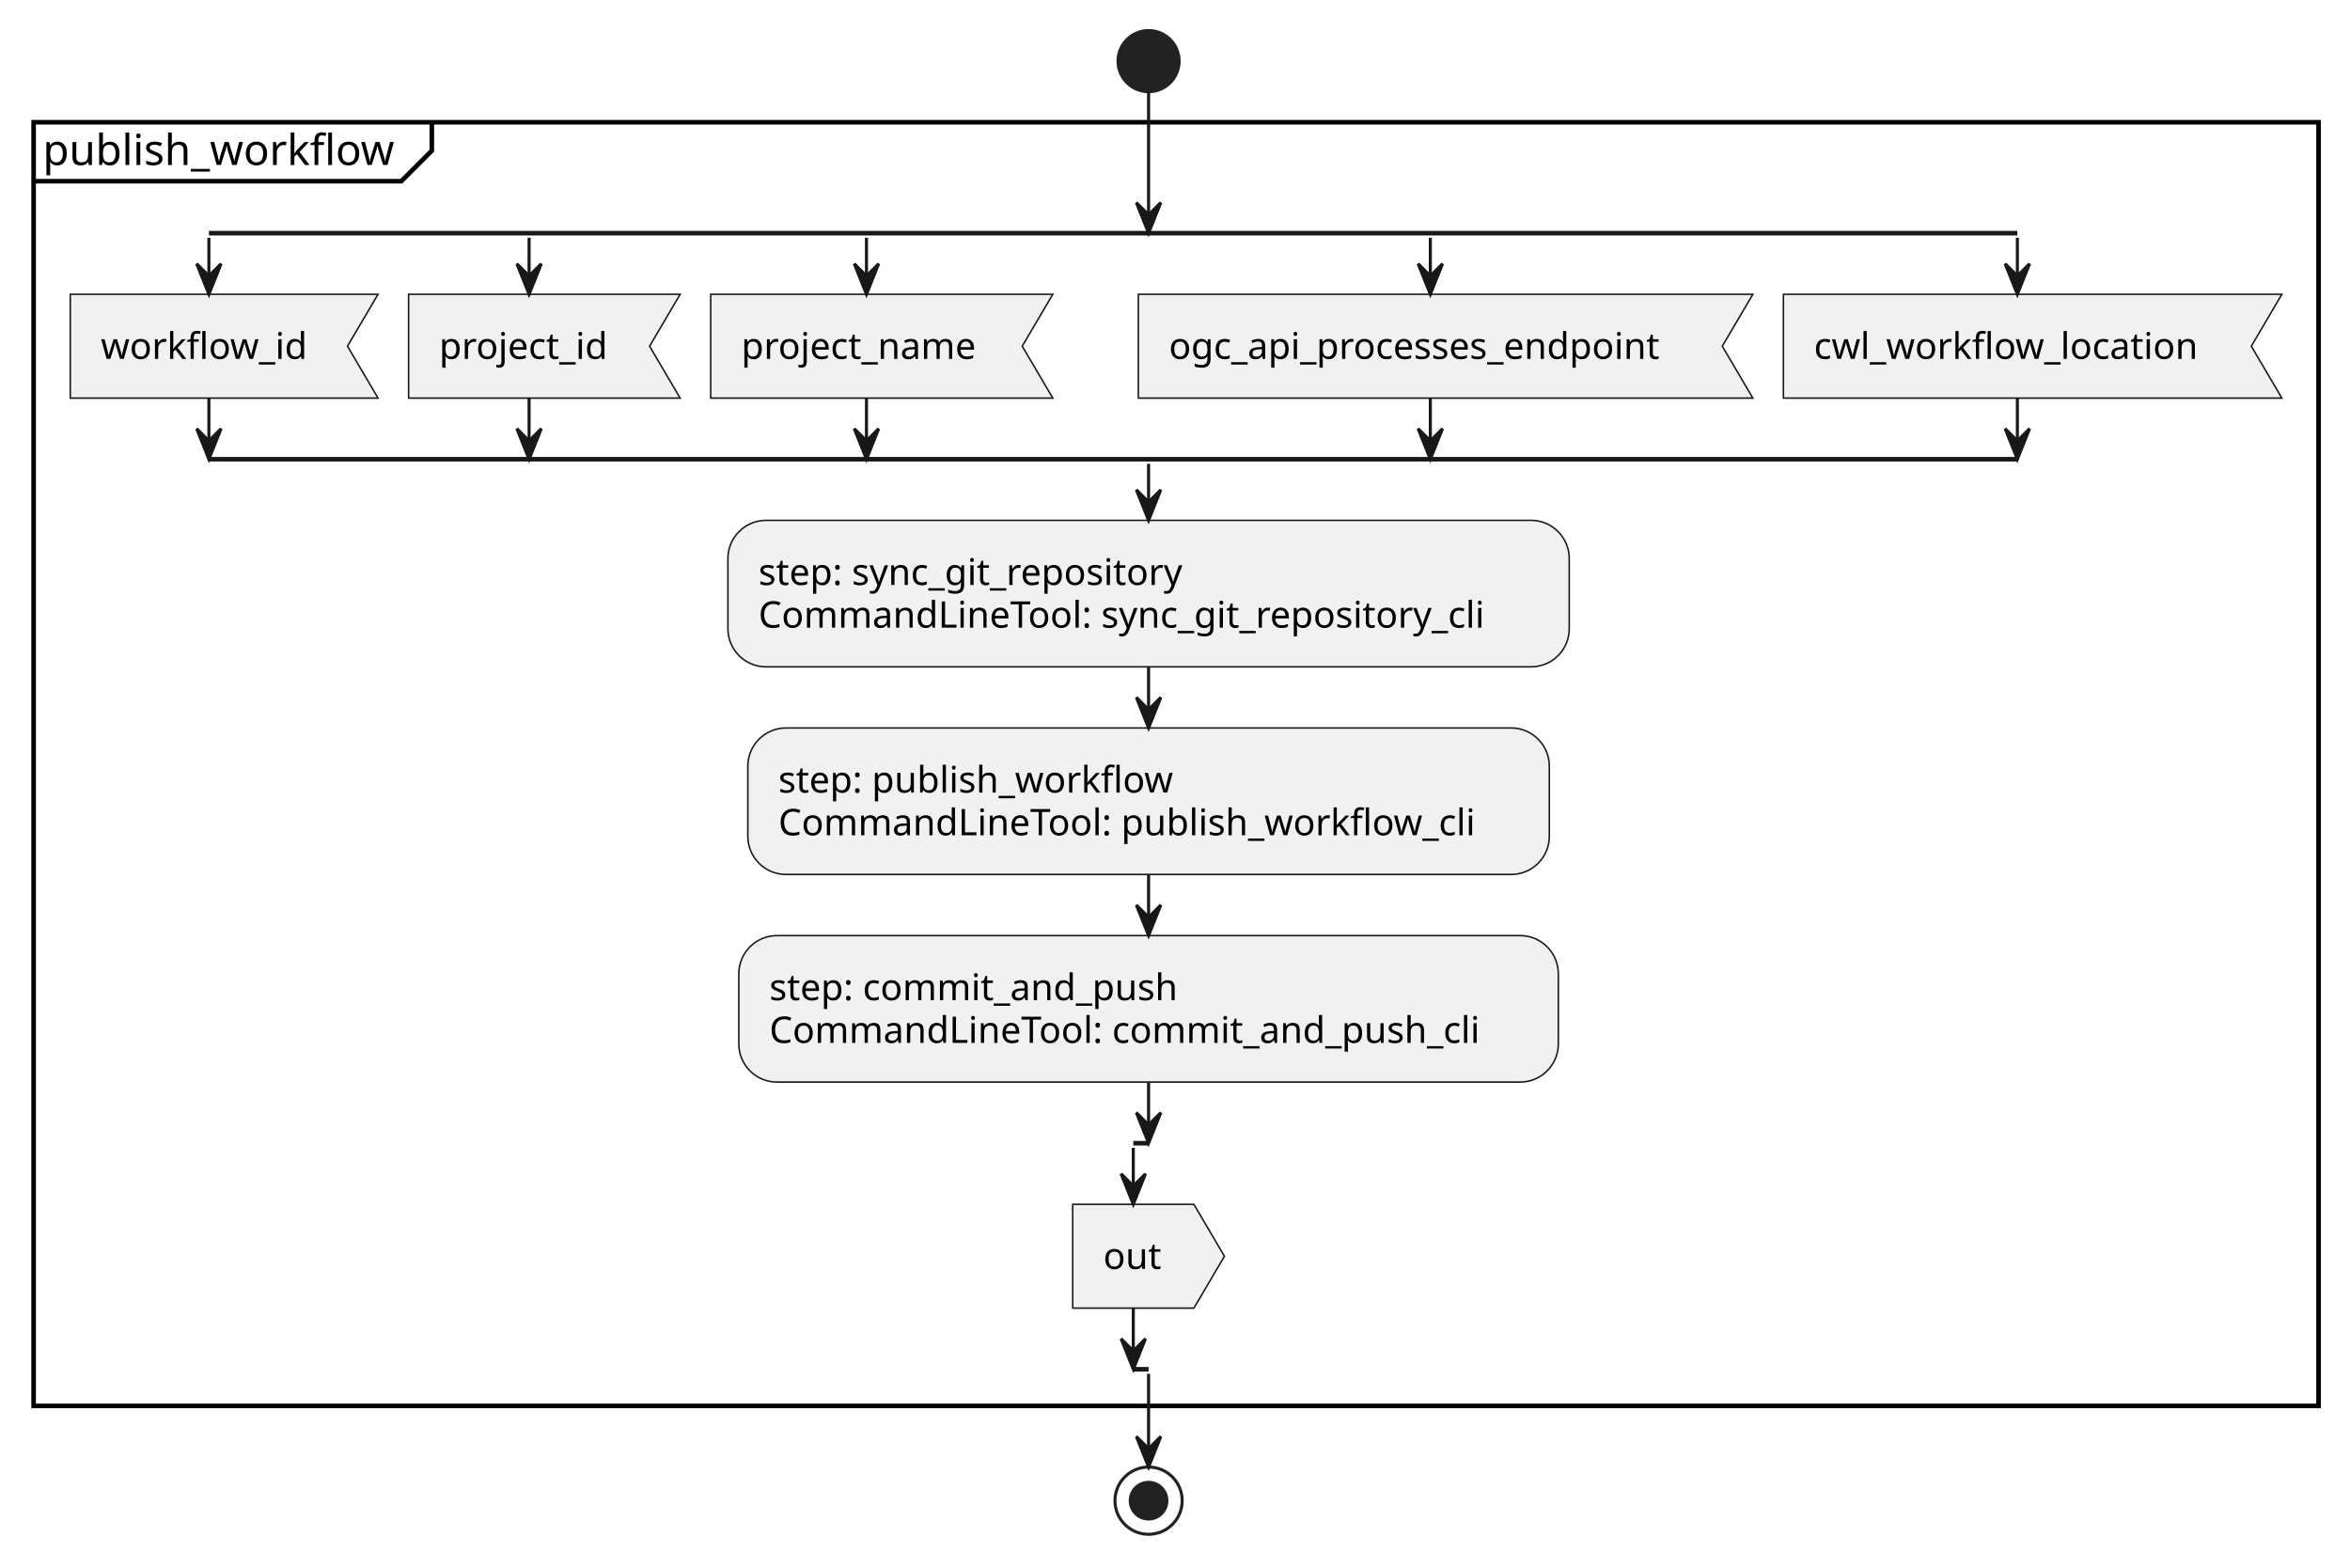
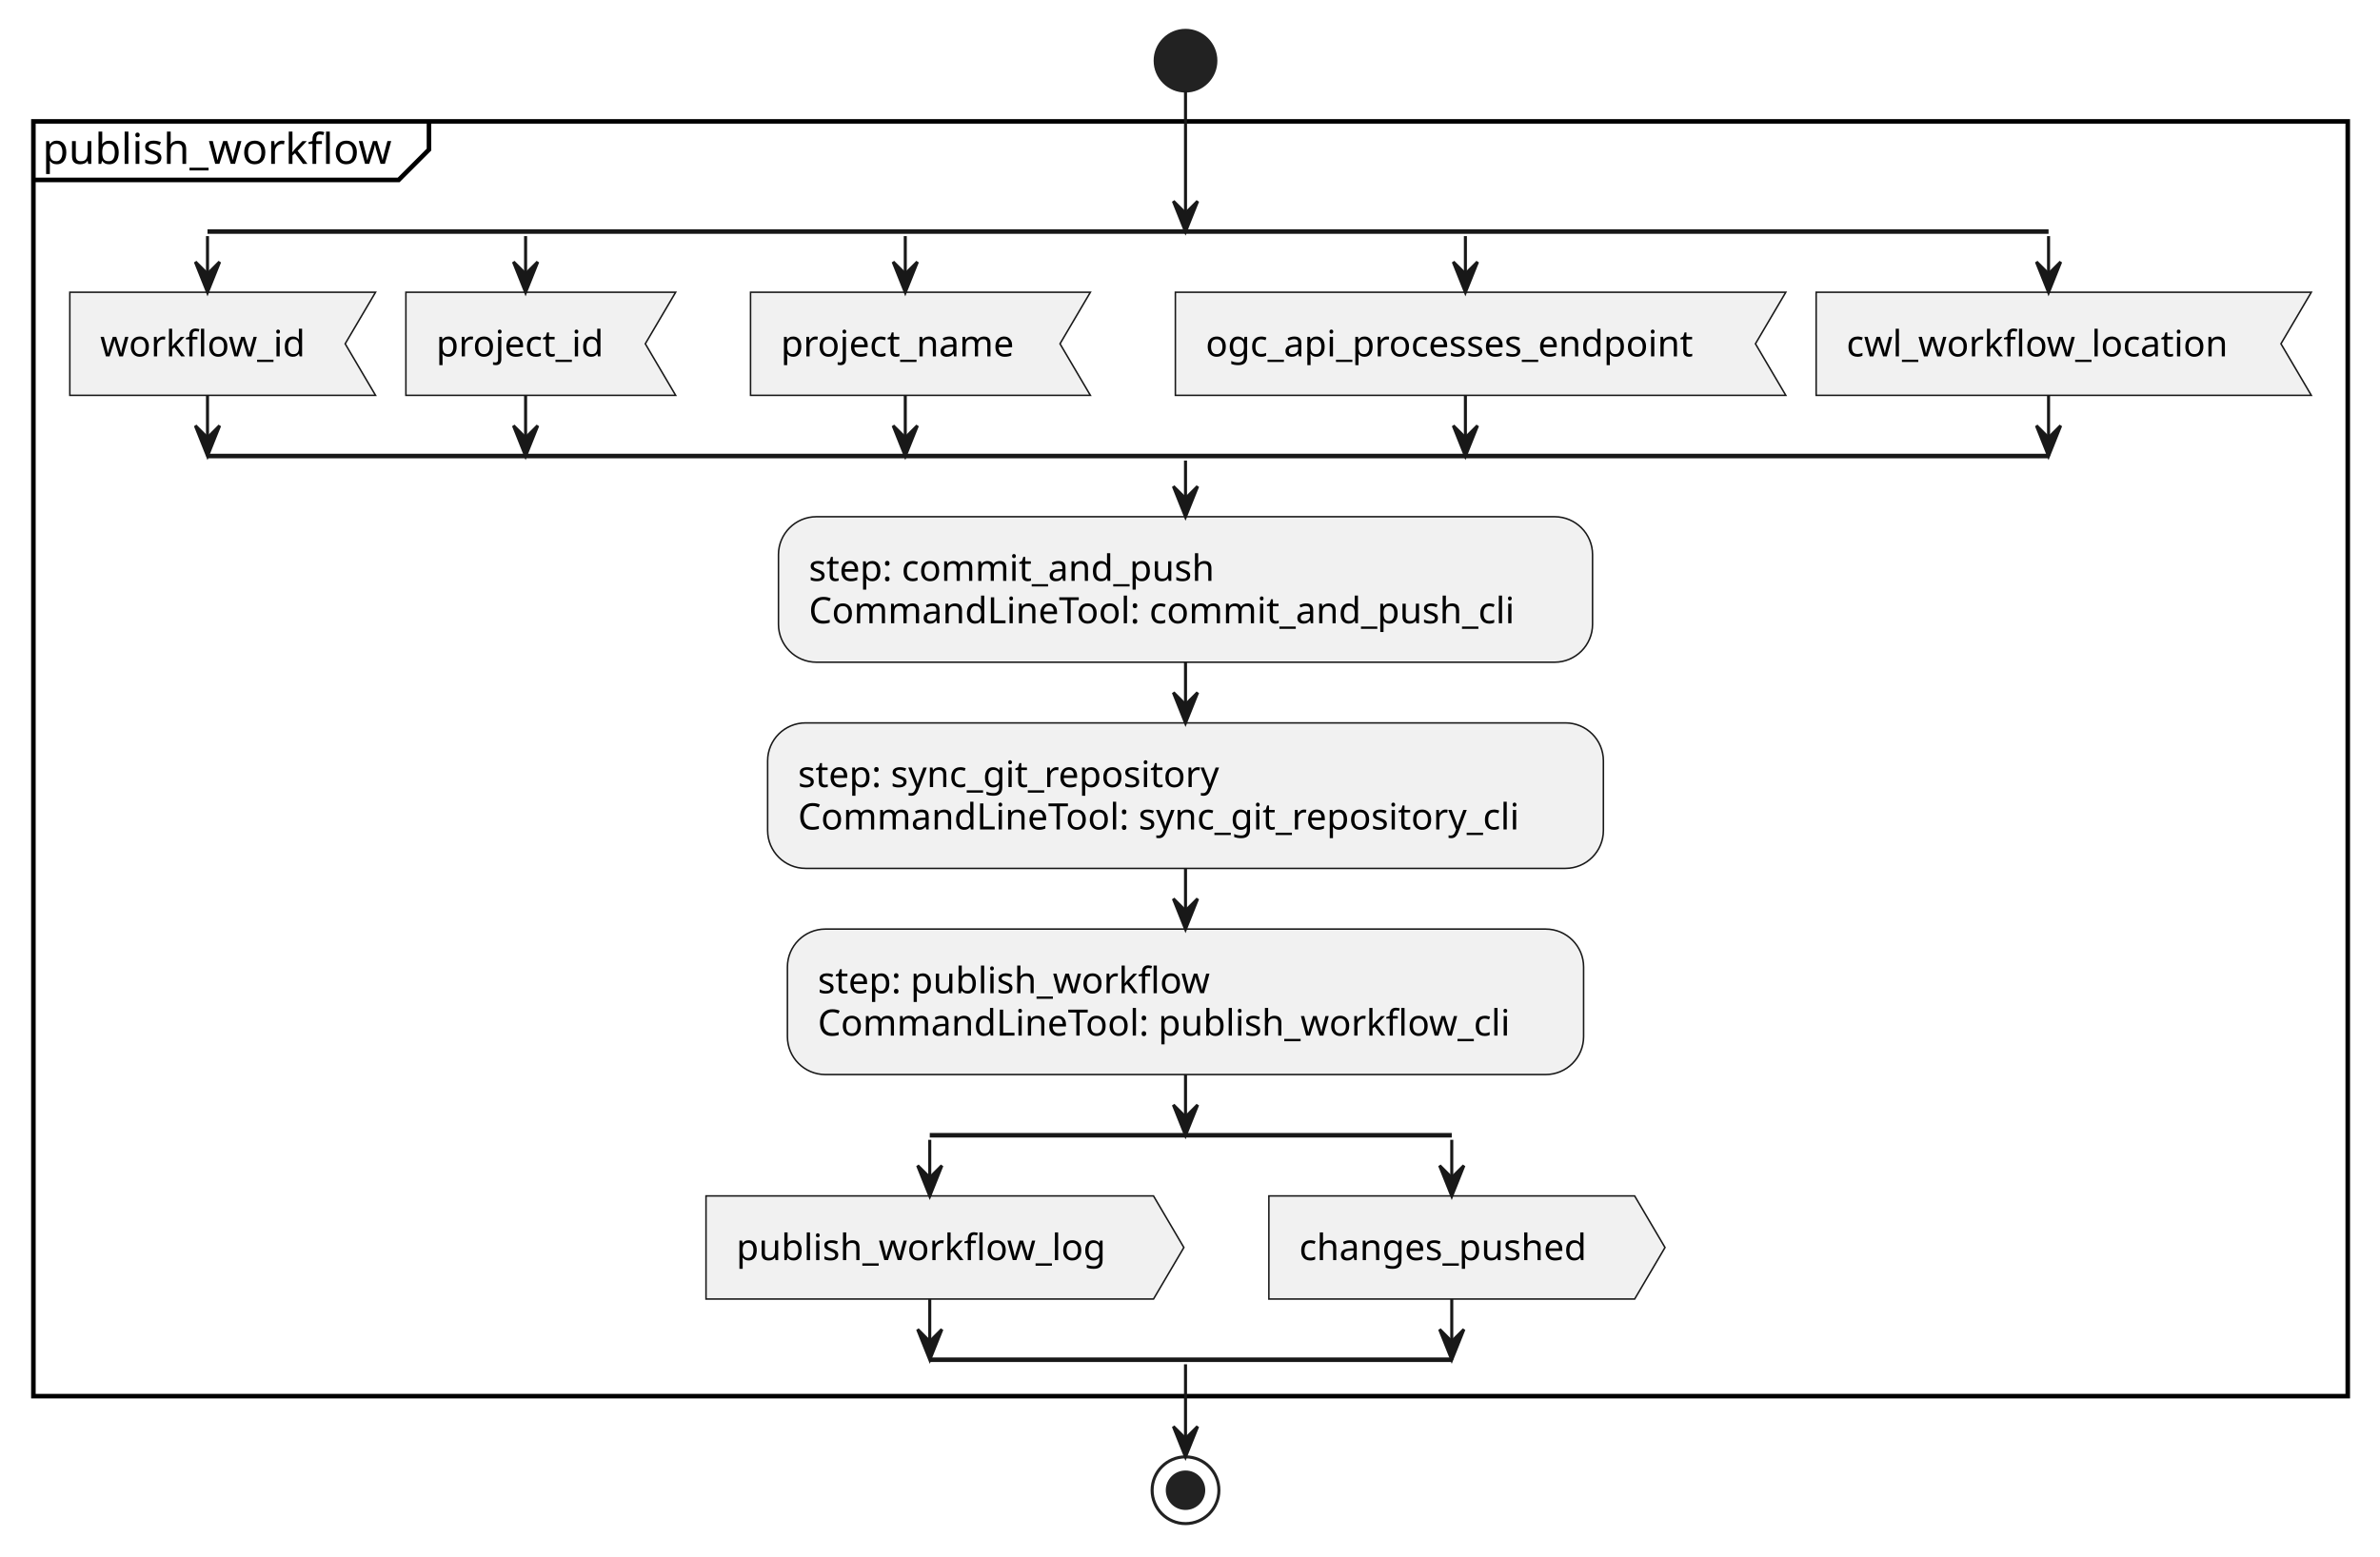
- <svg xmlns="http://www.w3.org/2000/svg" contentStyleType="text/css" data-diagram-type="ACTIVITY" height="513px" preserveAspectRatio="none" style="width:769px;height:513px;background:#FFFFFF;" version="1.1" viewBox="0 0 769 513" width="769px" zoomAndPan="magnify">
+ <svg xmlns="http://www.w3.org/2000/svg" contentStyleType="text/css" data-diagram-type="ACTIVITY" height="513px" preserveAspectRatio="none" style="width:784px;height:513px;background:#FFFFFF;" version="1.1" viewBox="0 0 784 513" width="784px" zoomAndPan="magnify">
  <defs />
  <g>
-     <ellipse cx="375.853" cy="20" fill="#222222" rx="10" ry="10" style="stroke:#222222;stroke-width:1;" />
-     <rect fill="none" height="420.047" style="stroke:#000000;stroke-width:1.5;" width="747.707" x="11" y="40" />
+     <ellipse cx="390.522" cy="20" fill="#222222" rx="10" ry="10" style="stroke:#222222;stroke-width:1;" />
+     <rect fill="none" height="420.047" style="stroke:#000000;stroke-width:1.5;" width="762.375" x="11" y="40" />
    <path d="M141.306,40 L141.306,49.297 L131.306,59.297 L11,59.297" fill="none" style="stroke:#000000;stroke-width:1.5;" />
    <text fill="#000000" font-family="sans-serif" font-size="14" lengthAdjust="spacing" textLength="120.306" x="14" y="53.995">publish_workflow</text>
-     <line style="stroke:#181818;stroke-width:1.5;" x1="68.353" x2="660.15" y1="76.297" y2="76.297" />
+     <line style="stroke:#181818;stroke-width:1.5;" x1="68.353" x2="674.818" y1="76.297" y2="76.297" />
    <polygon fill="#F1F1F1" points="23,96.297,123.705,96.297,113.705,113.281,123.705,130.266,23,130.266" style="stroke:#181818;stroke-width:0.5;" />
    <text fill="#000000" font-family="sans-serif" font-size="12" lengthAdjust="spacing" textLength="70.705" x="33" y="117.436">workflow_id</text>
    <polygon fill="#F1F1F1" points="133.705,96.297,222.568,96.297,212.568,113.281,222.568,130.266,133.705,130.266" style="stroke:#181818;stroke-width:0.5;" />
    <text fill="#000000" font-family="sans-serif" font-size="12" lengthAdjust="spacing" textLength="58.863" x="143.705" y="117.436">project_id</text>
-     <polygon fill="#F1F1F1" points="232.568,96.297,344.512,96.297,334.512,113.281,344.512,130.266,232.568,130.266" style="stroke:#181818;stroke-width:0.5;" />
-     <text fill="#000000" font-family="sans-serif" font-size="12" lengthAdjust="spacing" textLength="81.943" x="242.568" y="117.436">project_name</text>
-     <polygon fill="#F1F1F1" points="372.512,96.297,573.594,96.297,563.594,113.281,573.594,130.266,372.512,130.266" style="stroke:#181818;stroke-width:0.5;" />
-     <text fill="#000000" font-family="sans-serif" font-size="12" lengthAdjust="spacing" textLength="171.082" x="382.512" y="117.436">ogc_api_processes_endpoint</text>
-     <polygon fill="#F1F1F1" points="583.594,96.297,746.707,96.297,736.707,113.281,746.707,130.266,583.594,130.266" style="stroke:#181818;stroke-width:0.5;" />
-     <text fill="#000000" font-family="sans-serif" font-size="12" lengthAdjust="spacing" textLength="133.113" x="593.594" y="117.436">cwl_workflow_location</text>
-     <line style="stroke:#181818;stroke-width:1.5;" x1="68.353" x2="660.15" y1="150.266" y2="150.266" />
-     <rect fill="#F1F1F1" height="47.938" rx="12.5" ry="12.5" style="stroke:#181818;stroke-width:0.5;" width="275.31" x="238.198" y="170.266" />
-     <text fill="#000000" font-family="sans-serif" font-size="12" lengthAdjust="spacing" textLength="149.971" x="248.198" y="191.404">step: sync_git_repository</text>
-     <text fill="#000000" font-family="sans-serif" font-size="12" lengthAdjust="spacing" textLength="255.31" x="248.198" y="205.373">CommandLineTool: sync_git_repository_cli</text>
-     <rect fill="#F1F1F1" height="47.938" rx="12.5" ry="12.5" style="stroke:#181818;stroke-width:0.5;" width="262.273" x="244.717" y="238.203" />
-     <text fill="#000000" font-family="sans-serif" font-size="12" lengthAdjust="spacing" textLength="136.934" x="254.717" y="259.342">step: publish_workflow</text>
-     <text fill="#000000" font-family="sans-serif" font-size="12" lengthAdjust="spacing" textLength="242.273" x="254.717" y="273.31">CommandLineTool: publish_workflow_cli</text>
-     <rect fill="#F1F1F1" height="47.938" rx="12.5" ry="12.5" style="stroke:#181818;stroke-width:0.5;" width="268.168" x="241.769" y="306.141" />
-     <text fill="#000000" font-family="sans-serif" font-size="12" lengthAdjust="spacing" textLength="142.828" x="251.769" y="327.279">step: commit_and_push</text>
-     <text fill="#000000" font-family="sans-serif" font-size="12" lengthAdjust="spacing" textLength="248.168" x="251.769" y="341.248">CommandLineTool: commit_and_push_cli</text>
-     <line style="stroke:#181818;stroke-width:1.5;" x1="370.853" x2="375.853" y1="374.078" y2="374.078" />
-     <polygon fill="#F1F1F1" points="351.027,394.078,390.68,394.078,400.68,411.062,390.68,428.047,351.027,428.047" style="stroke:#181818;stroke-width:0.5;" />
-     <text fill="#000000" font-family="sans-serif" font-size="12" lengthAdjust="spacing" textLength="19.652" x="361.027" y="415.217">out</text>
-     <line style="stroke:#181818;stroke-width:1.5;" x1="370.853" x2="375.853" y1="448.047" y2="448.047" />
-     <ellipse cx="375.853" cy="491.047" fill="none" rx="11" ry="11" style="stroke:#222222;stroke-width:1;" />
-     <ellipse cx="375.853" cy="491.047" fill="#222222" rx="6" ry="6" style="stroke:#222222;stroke-width:1;" />
+     <polygon fill="#F1F1F1" points="247.236,96.297,359.18,96.297,349.18,113.281,359.18,130.266,247.236,130.266" style="stroke:#181818;stroke-width:0.5;" />
+     <text fill="#000000" font-family="sans-serif" font-size="12" lengthAdjust="spacing" textLength="81.943" x="257.236" y="117.436">project_name</text>
+     <polygon fill="#F1F1F1" points="387.18,96.297,588.262,96.297,578.262,113.281,588.262,130.266,387.18,130.266" style="stroke:#181818;stroke-width:0.5;" />
+     <text fill="#000000" font-family="sans-serif" font-size="12" lengthAdjust="spacing" textLength="171.082" x="397.18" y="117.436">ogc_api_processes_endpoint</text>
+     <polygon fill="#F1F1F1" points="598.262,96.297,761.375,96.297,751.375,113.281,761.375,130.266,598.262,130.266" style="stroke:#181818;stroke-width:0.5;" />
+     <text fill="#000000" font-family="sans-serif" font-size="12" lengthAdjust="spacing" textLength="133.113" x="608.262" y="117.436">cwl_workflow_location</text>
+     <line style="stroke:#181818;stroke-width:1.5;" x1="68.353" x2="674.818" y1="150.266" y2="150.266" />
+     <rect fill="#F1F1F1" height="47.938" rx="12.5" ry="12.5" style="stroke:#181818;stroke-width:0.5;" width="268.168" x="256.438" y="170.266" />
+     <text fill="#000000" font-family="sans-serif" font-size="12" lengthAdjust="spacing" textLength="142.828" x="266.438" y="191.404">step: commit_and_push</text>
+     <text fill="#000000" font-family="sans-serif" font-size="12" lengthAdjust="spacing" textLength="248.168" x="266.438" y="205.373">CommandLineTool: commit_and_push_cli</text>
+     <rect fill="#F1F1F1" height="47.938" rx="12.5" ry="12.5" style="stroke:#181818;stroke-width:0.5;" width="275.31" x="252.866" y="238.203" />
+     <text fill="#000000" font-family="sans-serif" font-size="12" lengthAdjust="spacing" textLength="149.971" x="262.866" y="259.342">step: sync_git_repository</text>
+     <text fill="#000000" font-family="sans-serif" font-size="12" lengthAdjust="spacing" textLength="255.31" x="262.866" y="273.31">CommandLineTool: sync_git_repository_cli</text>
+     <rect fill="#F1F1F1" height="47.938" rx="12.5" ry="12.5" style="stroke:#181818;stroke-width:0.5;" width="262.273" x="259.385" y="306.141" />
+     <text fill="#000000" font-family="sans-serif" font-size="12" lengthAdjust="spacing" textLength="136.934" x="269.385" y="327.279">step: publish_workflow</text>
+     <text fill="#000000" font-family="sans-serif" font-size="12" lengthAdjust="spacing" textLength="242.273" x="269.385" y="341.248">CommandLineTool: publish_workflow_cli</text>
+     <line style="stroke:#181818;stroke-width:1.5;" x1="306.274" x2="478.228" y1="374.078" y2="374.078" />
+     <polygon fill="#F1F1F1" points="232.568,394.078,379.981,394.078,389.981,411.062,379.981,428.047,232.568,428.047" style="stroke:#181818;stroke-width:0.5;" />
+     <text fill="#000000" font-family="sans-serif" font-size="12" lengthAdjust="spacing" textLength="127.412" x="242.568" y="415.217">publish_workflow_log</text>
+     <polygon fill="#F1F1F1" points="417.981,394.078,538.475,394.078,548.475,411.062,538.475,428.047,417.981,428.047" style="stroke:#181818;stroke-width:0.5;" />
+     <text fill="#000000" font-family="sans-serif" font-size="12" lengthAdjust="spacing" textLength="100.494" x="427.981" y="415.217">changes_pushed</text>
+     <line style="stroke:#181818;stroke-width:1.5;" x1="306.274" x2="478.228" y1="448.047" y2="448.047" />
+     <ellipse cx="390.522" cy="491.047" fill="none" rx="11" ry="11" style="stroke:#222222;stroke-width:1;" />
+     <ellipse cx="390.522" cy="491.047" fill="#222222" rx="6" ry="6" style="stroke:#222222;stroke-width:1;" />
    <line style="stroke:#181818;stroke-width:1;" x1="68.353" x2="68.353" y1="77.797" y2="96.297" />
    <polygon fill="#181818" points="64.353,86.297,68.353,96.297,72.353,86.297,68.353,90.297" style="stroke:#181818;stroke-width:1;" />
    <line style="stroke:#181818;stroke-width:1;" x1="173.137" x2="173.137" y1="77.797" y2="96.297" />
    <polygon fill="#181818" points="169.137,86.297,173.137,96.297,177.137,86.297,173.137,90.297" style="stroke:#181818;stroke-width:1;" />
-     <line style="stroke:#181818;stroke-width:1;" x1="283.54" x2="283.54" y1="77.797" y2="96.297" />
-     <polygon fill="#181818" points="279.54,86.297,283.54,96.297,287.54,86.297,283.54,90.297" style="stroke:#181818;stroke-width:1;" />
-     <line style="stroke:#181818;stroke-width:1;" x1="468.053" x2="468.053" y1="77.797" y2="96.297" />
-     <polygon fill="#181818" points="464.053,86.297,468.053,96.297,472.053,86.297,468.053,90.297" style="stroke:#181818;stroke-width:1;" />
-     <line style="stroke:#181818;stroke-width:1;" x1="660.15" x2="660.15" y1="77.797" y2="96.297" />
-     <polygon fill="#181818" points="656.15,86.297,660.15,96.297,664.15,86.297,660.15,90.297" style="stroke:#181818;stroke-width:1;" />
+     <line style="stroke:#181818;stroke-width:1;" x1="298.208" x2="298.208" y1="77.797" y2="96.297" />
+     <polygon fill="#181818" points="294.208,86.297,298.208,96.297,302.208,86.297,298.208,90.297" style="stroke:#181818;stroke-width:1;" />
+     <line style="stroke:#181818;stroke-width:1;" x1="482.721" x2="482.721" y1="77.797" y2="96.297" />
+     <polygon fill="#181818" points="478.721,86.297,482.721,96.297,486.721,86.297,482.721,90.297" style="stroke:#181818;stroke-width:1;" />
+     <line style="stroke:#181818;stroke-width:1;" x1="674.818" x2="674.818" y1="77.797" y2="96.297" />
+     <polygon fill="#181818" points="670.818,86.297,674.818,96.297,678.818,86.297,674.818,90.297" style="stroke:#181818;stroke-width:1;" />
    <line style="stroke:#181818;stroke-width:1;" x1="68.353" x2="68.353" y1="130.266" y2="150.266" />
    <polygon fill="#181818" points="64.353,140.266,68.353,150.266,72.353,140.266,68.353,144.266" style="stroke:#181818;stroke-width:1;" />
    <line style="stroke:#181818;stroke-width:1;" x1="173.137" x2="173.137" y1="130.266" y2="150.266" />
    <polygon fill="#181818" points="169.137,140.266,173.137,150.266,177.137,140.266,173.137,144.266" style="stroke:#181818;stroke-width:1;" />
-     <line style="stroke:#181818;stroke-width:1;" x1="283.54" x2="283.54" y1="130.266" y2="150.266" />
-     <polygon fill="#181818" points="279.54,140.266,283.54,150.266,287.54,140.266,283.54,144.266" style="stroke:#181818;stroke-width:1;" />
-     <line style="stroke:#181818;stroke-width:1;" x1="468.053" x2="468.053" y1="130.266" y2="150.266" />
-     <polygon fill="#181818" points="464.053,140.266,468.053,150.266,472.053,140.266,468.053,144.266" style="stroke:#181818;stroke-width:1;" />
-     <line style="stroke:#181818;stroke-width:1;" x1="660.15" x2="660.15" y1="130.266" y2="150.266" />
-     <polygon fill="#181818" points="656.15,140.266,660.15,150.266,664.15,140.266,660.15,144.266" style="stroke:#181818;stroke-width:1;" />
-     <line style="stroke:#181818;stroke-width:1;" x1="375.853" x2="375.853" y1="151.766" y2="170.266" />
-     <polygon fill="#181818" points="371.853,160.266,375.853,170.266,379.853,160.266,375.853,164.266" style="stroke:#181818;stroke-width:1;" />
-     <line style="stroke:#181818;stroke-width:1;" x1="375.853" x2="375.853" y1="218.203" y2="238.203" />
-     <polygon fill="#181818" points="371.853,228.203,375.853,238.203,379.853,228.203,375.853,232.203" style="stroke:#181818;stroke-width:1;" />
-     <line style="stroke:#181818;stroke-width:1;" x1="375.853" x2="375.853" y1="286.141" y2="306.141" />
-     <polygon fill="#181818" points="371.853,296.141,375.853,306.141,379.853,296.141,375.853,300.141" style="stroke:#181818;stroke-width:1;" />
-     <line style="stroke:#181818;stroke-width:1;" x1="370.853" x2="370.853" y1="375.578" y2="394.078" />
-     <polygon fill="#181818" points="366.853,384.078,370.853,394.078,374.853,384.078,370.853,388.078" style="stroke:#181818;stroke-width:1;" />
-     <line style="stroke:#181818;stroke-width:1;" x1="370.853" x2="370.853" y1="428.047" y2="448.047" />
-     <polygon fill="#181818" points="366.853,438.047,370.853,448.047,374.853,438.047,370.853,442.047" style="stroke:#181818;stroke-width:1;" />
-     <line style="stroke:#181818;stroke-width:1;" x1="375.853" x2="375.853" y1="354.078" y2="374.078" />
-     <polygon fill="#181818" points="371.853,364.078,375.853,374.078,379.853,364.078,375.853,368.078" style="stroke:#181818;stroke-width:1;" />
-     <line style="stroke:#181818;stroke-width:1;" x1="375.853" x2="375.853" y1="30" y2="76.297" />
-     <polygon fill="#181818" points="371.853,66.297,375.853,76.297,379.853,66.297,375.853,70.297" style="stroke:#181818;stroke-width:1;" />
-     <line style="stroke:#181818;stroke-width:1;" x1="375.853" x2="375.853" y1="449.547" y2="480.047" />
-     <polygon fill="#181818" points="371.853,470.047,375.853,480.047,379.853,470.047,375.853,474.047" style="stroke:#181818;stroke-width:1;" />
+     <line style="stroke:#181818;stroke-width:1;" x1="298.208" x2="298.208" y1="130.266" y2="150.266" />
+     <polygon fill="#181818" points="294.208,140.266,298.208,150.266,302.208,140.266,298.208,144.266" style="stroke:#181818;stroke-width:1;" />
+     <line style="stroke:#181818;stroke-width:1;" x1="482.721" x2="482.721" y1="130.266" y2="150.266" />
+     <polygon fill="#181818" points="478.721,140.266,482.721,150.266,486.721,140.266,482.721,144.266" style="stroke:#181818;stroke-width:1;" />
+     <line style="stroke:#181818;stroke-width:1;" x1="674.818" x2="674.818" y1="130.266" y2="150.266" />
+     <polygon fill="#181818" points="670.818,140.266,674.818,150.266,678.818,140.266,674.818,144.266" style="stroke:#181818;stroke-width:1;" />
+     <line style="stroke:#181818;stroke-width:1;" x1="390.522" x2="390.522" y1="151.766" y2="170.266" />
+     <polygon fill="#181818" points="386.522,160.266,390.522,170.266,394.522,160.266,390.522,164.266" style="stroke:#181818;stroke-width:1;" />
+     <line style="stroke:#181818;stroke-width:1;" x1="390.522" x2="390.522" y1="218.203" y2="238.203" />
+     <polygon fill="#181818" points="386.522,228.203,390.522,238.203,394.522,228.203,390.522,232.203" style="stroke:#181818;stroke-width:1;" />
+     <line style="stroke:#181818;stroke-width:1;" x1="390.522" x2="390.522" y1="286.141" y2="306.141" />
+     <polygon fill="#181818" points="386.522,296.141,390.522,306.141,394.522,296.141,390.522,300.141" style="stroke:#181818;stroke-width:1;" />
+     <line style="stroke:#181818;stroke-width:1;" x1="306.274" x2="306.274" y1="375.578" y2="394.078" />
+     <polygon fill="#181818" points="302.274,384.078,306.274,394.078,310.274,384.078,306.274,388.078" style="stroke:#181818;stroke-width:1;" />
+     <line style="stroke:#181818;stroke-width:1;" x1="478.228" x2="478.228" y1="375.578" y2="394.078" />
+     <polygon fill="#181818" points="474.228,384.078,478.228,394.078,482.228,384.078,478.228,388.078" style="stroke:#181818;stroke-width:1;" />
+     <line style="stroke:#181818;stroke-width:1;" x1="306.274" x2="306.274" y1="428.047" y2="448.047" />
+     <polygon fill="#181818" points="302.274,438.047,306.274,448.047,310.274,438.047,306.274,442.047" style="stroke:#181818;stroke-width:1;" />
+     <line style="stroke:#181818;stroke-width:1;" x1="478.228" x2="478.228" y1="428.047" y2="448.047" />
+     <polygon fill="#181818" points="474.228,438.047,478.228,448.047,482.228,438.047,478.228,442.047" style="stroke:#181818;stroke-width:1;" />
+     <line style="stroke:#181818;stroke-width:1;" x1="390.522" x2="390.522" y1="354.078" y2="374.078" />
+     <polygon fill="#181818" points="386.522,364.078,390.522,374.078,394.522,364.078,390.522,368.078" style="stroke:#181818;stroke-width:1;" />
+     <line style="stroke:#181818;stroke-width:1;" x1="390.522" x2="390.522" y1="30" y2="76.297" />
+     <polygon fill="#181818" points="386.522,66.297,390.522,76.297,394.522,66.297,390.522,70.297" style="stroke:#181818;stroke-width:1;" />
+     <line style="stroke:#181818;stroke-width:1;" x1="390.522" x2="390.522" y1="449.547" y2="480.047" />
+     <polygon fill="#181818" points="386.522,470.047,390.522,480.047,394.522,470.047,390.522,474.047" style="stroke:#181818;stroke-width:1;" />
  </g>
</svg>
